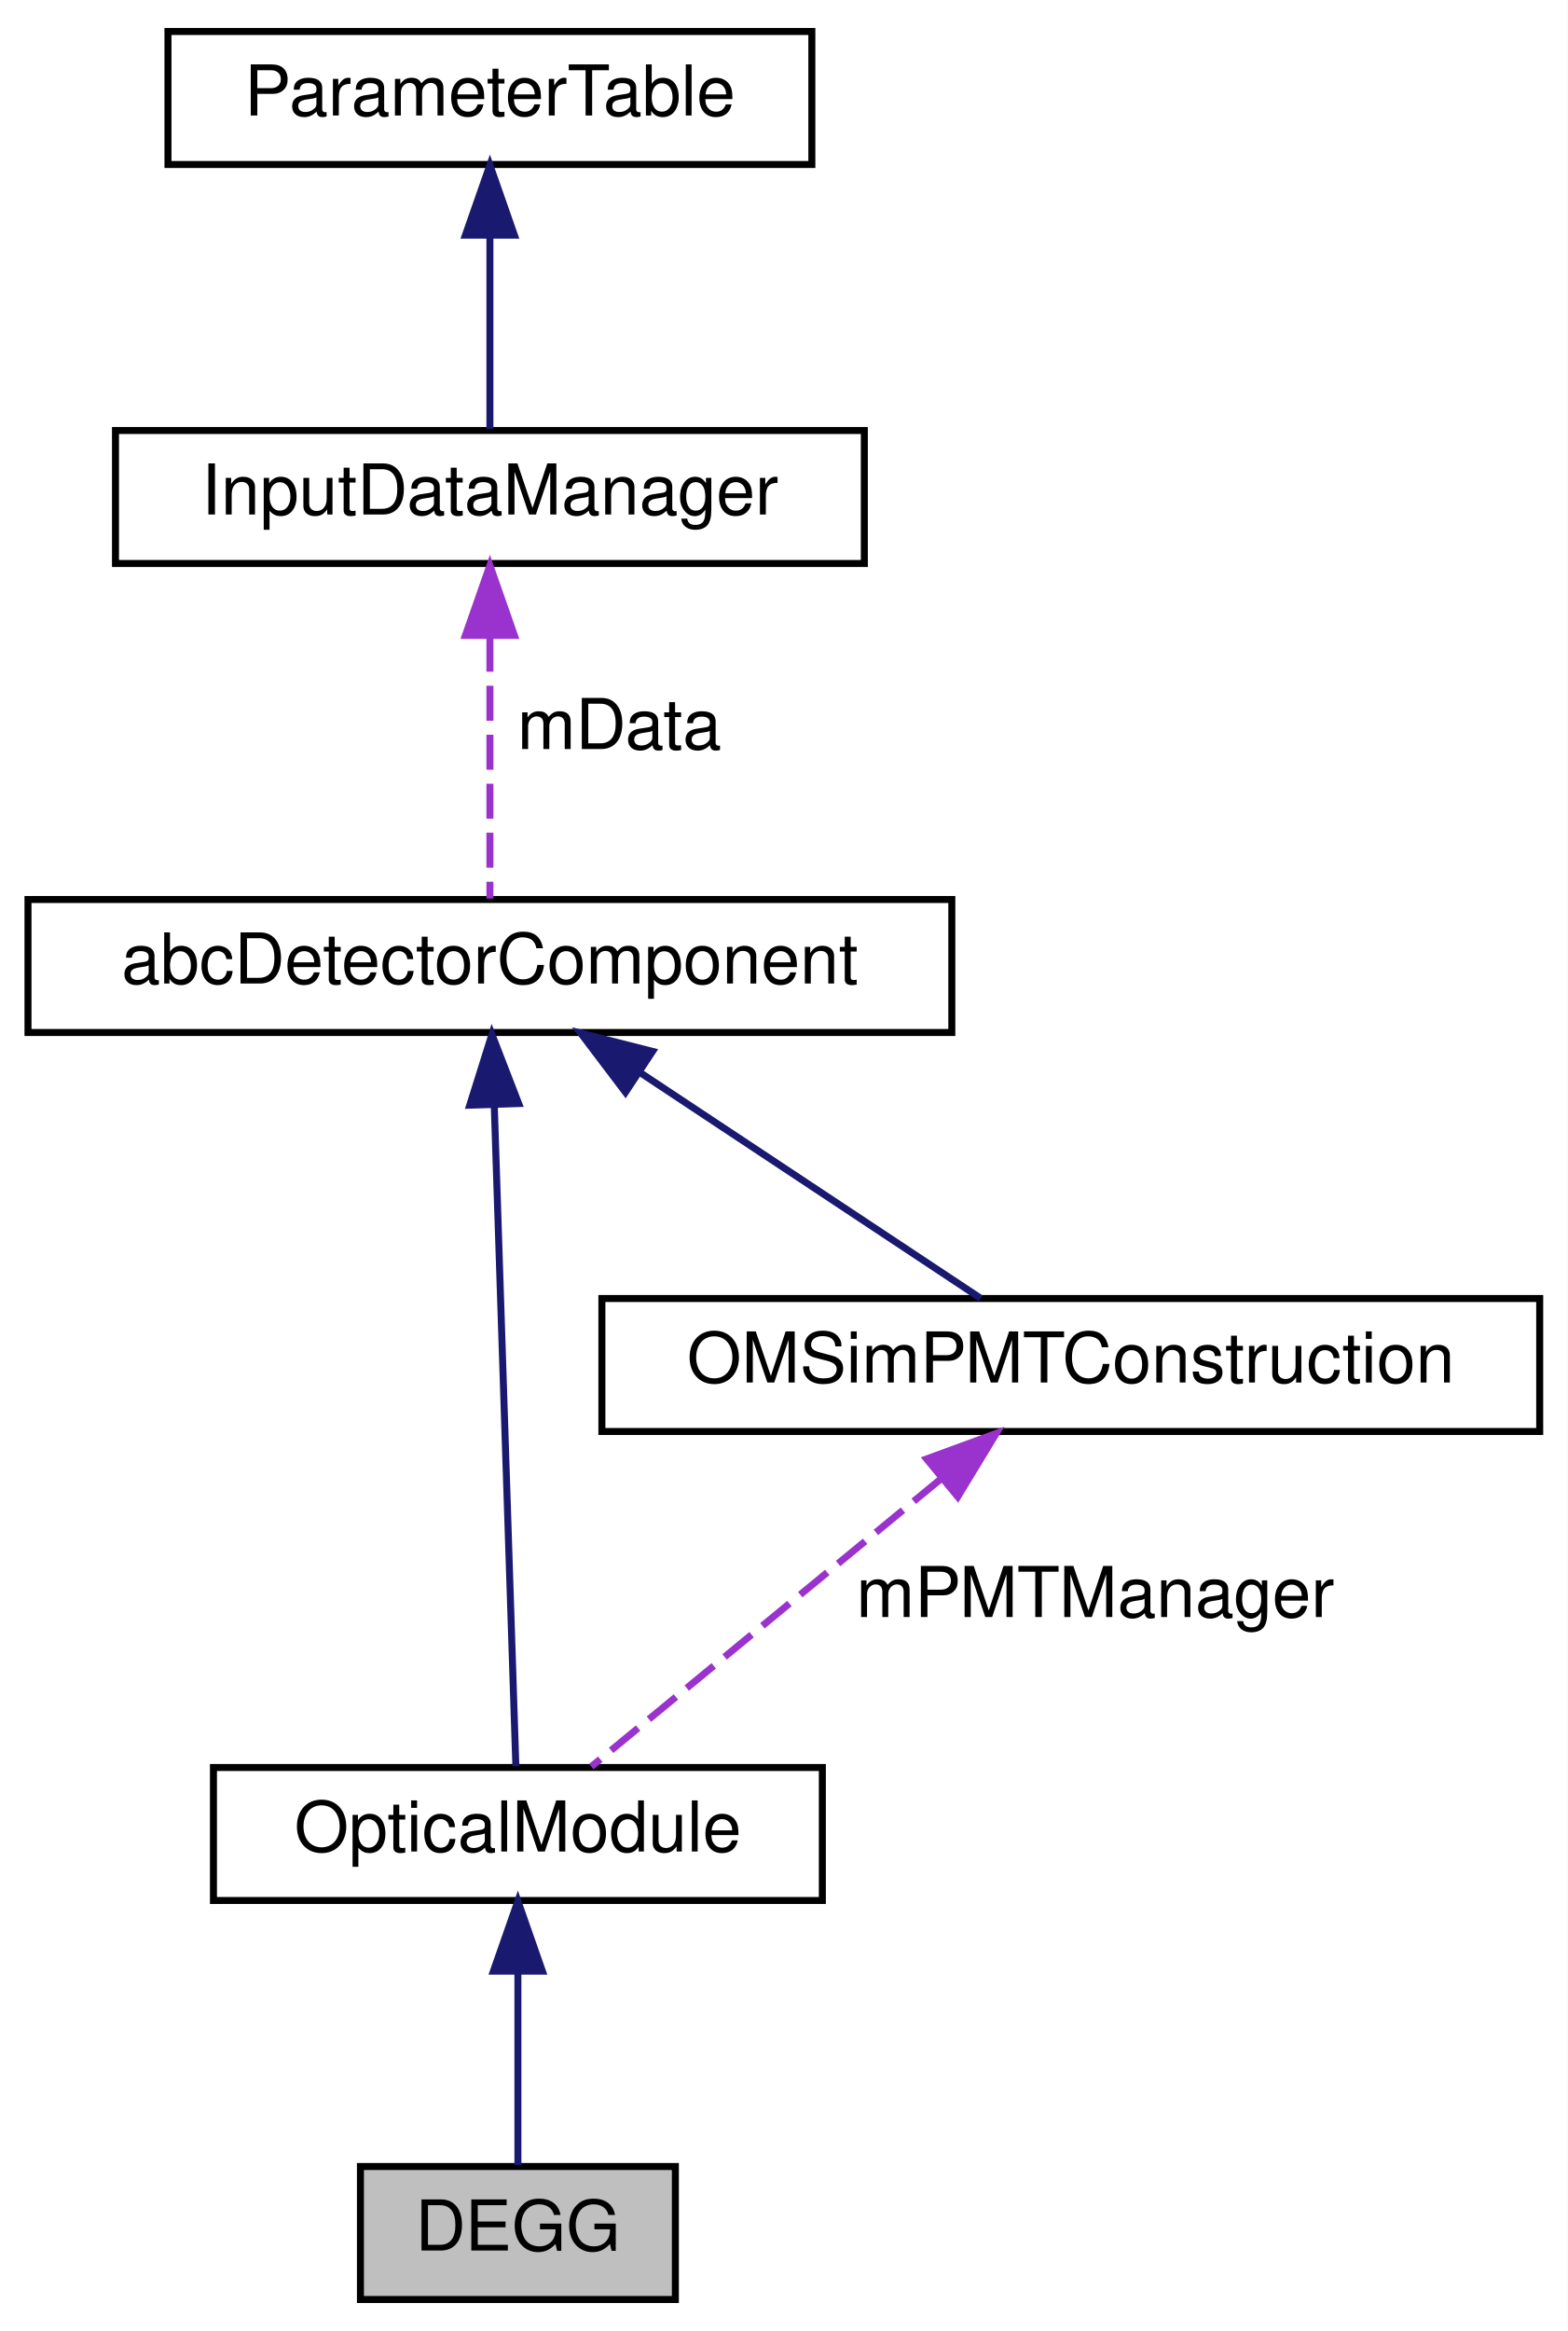
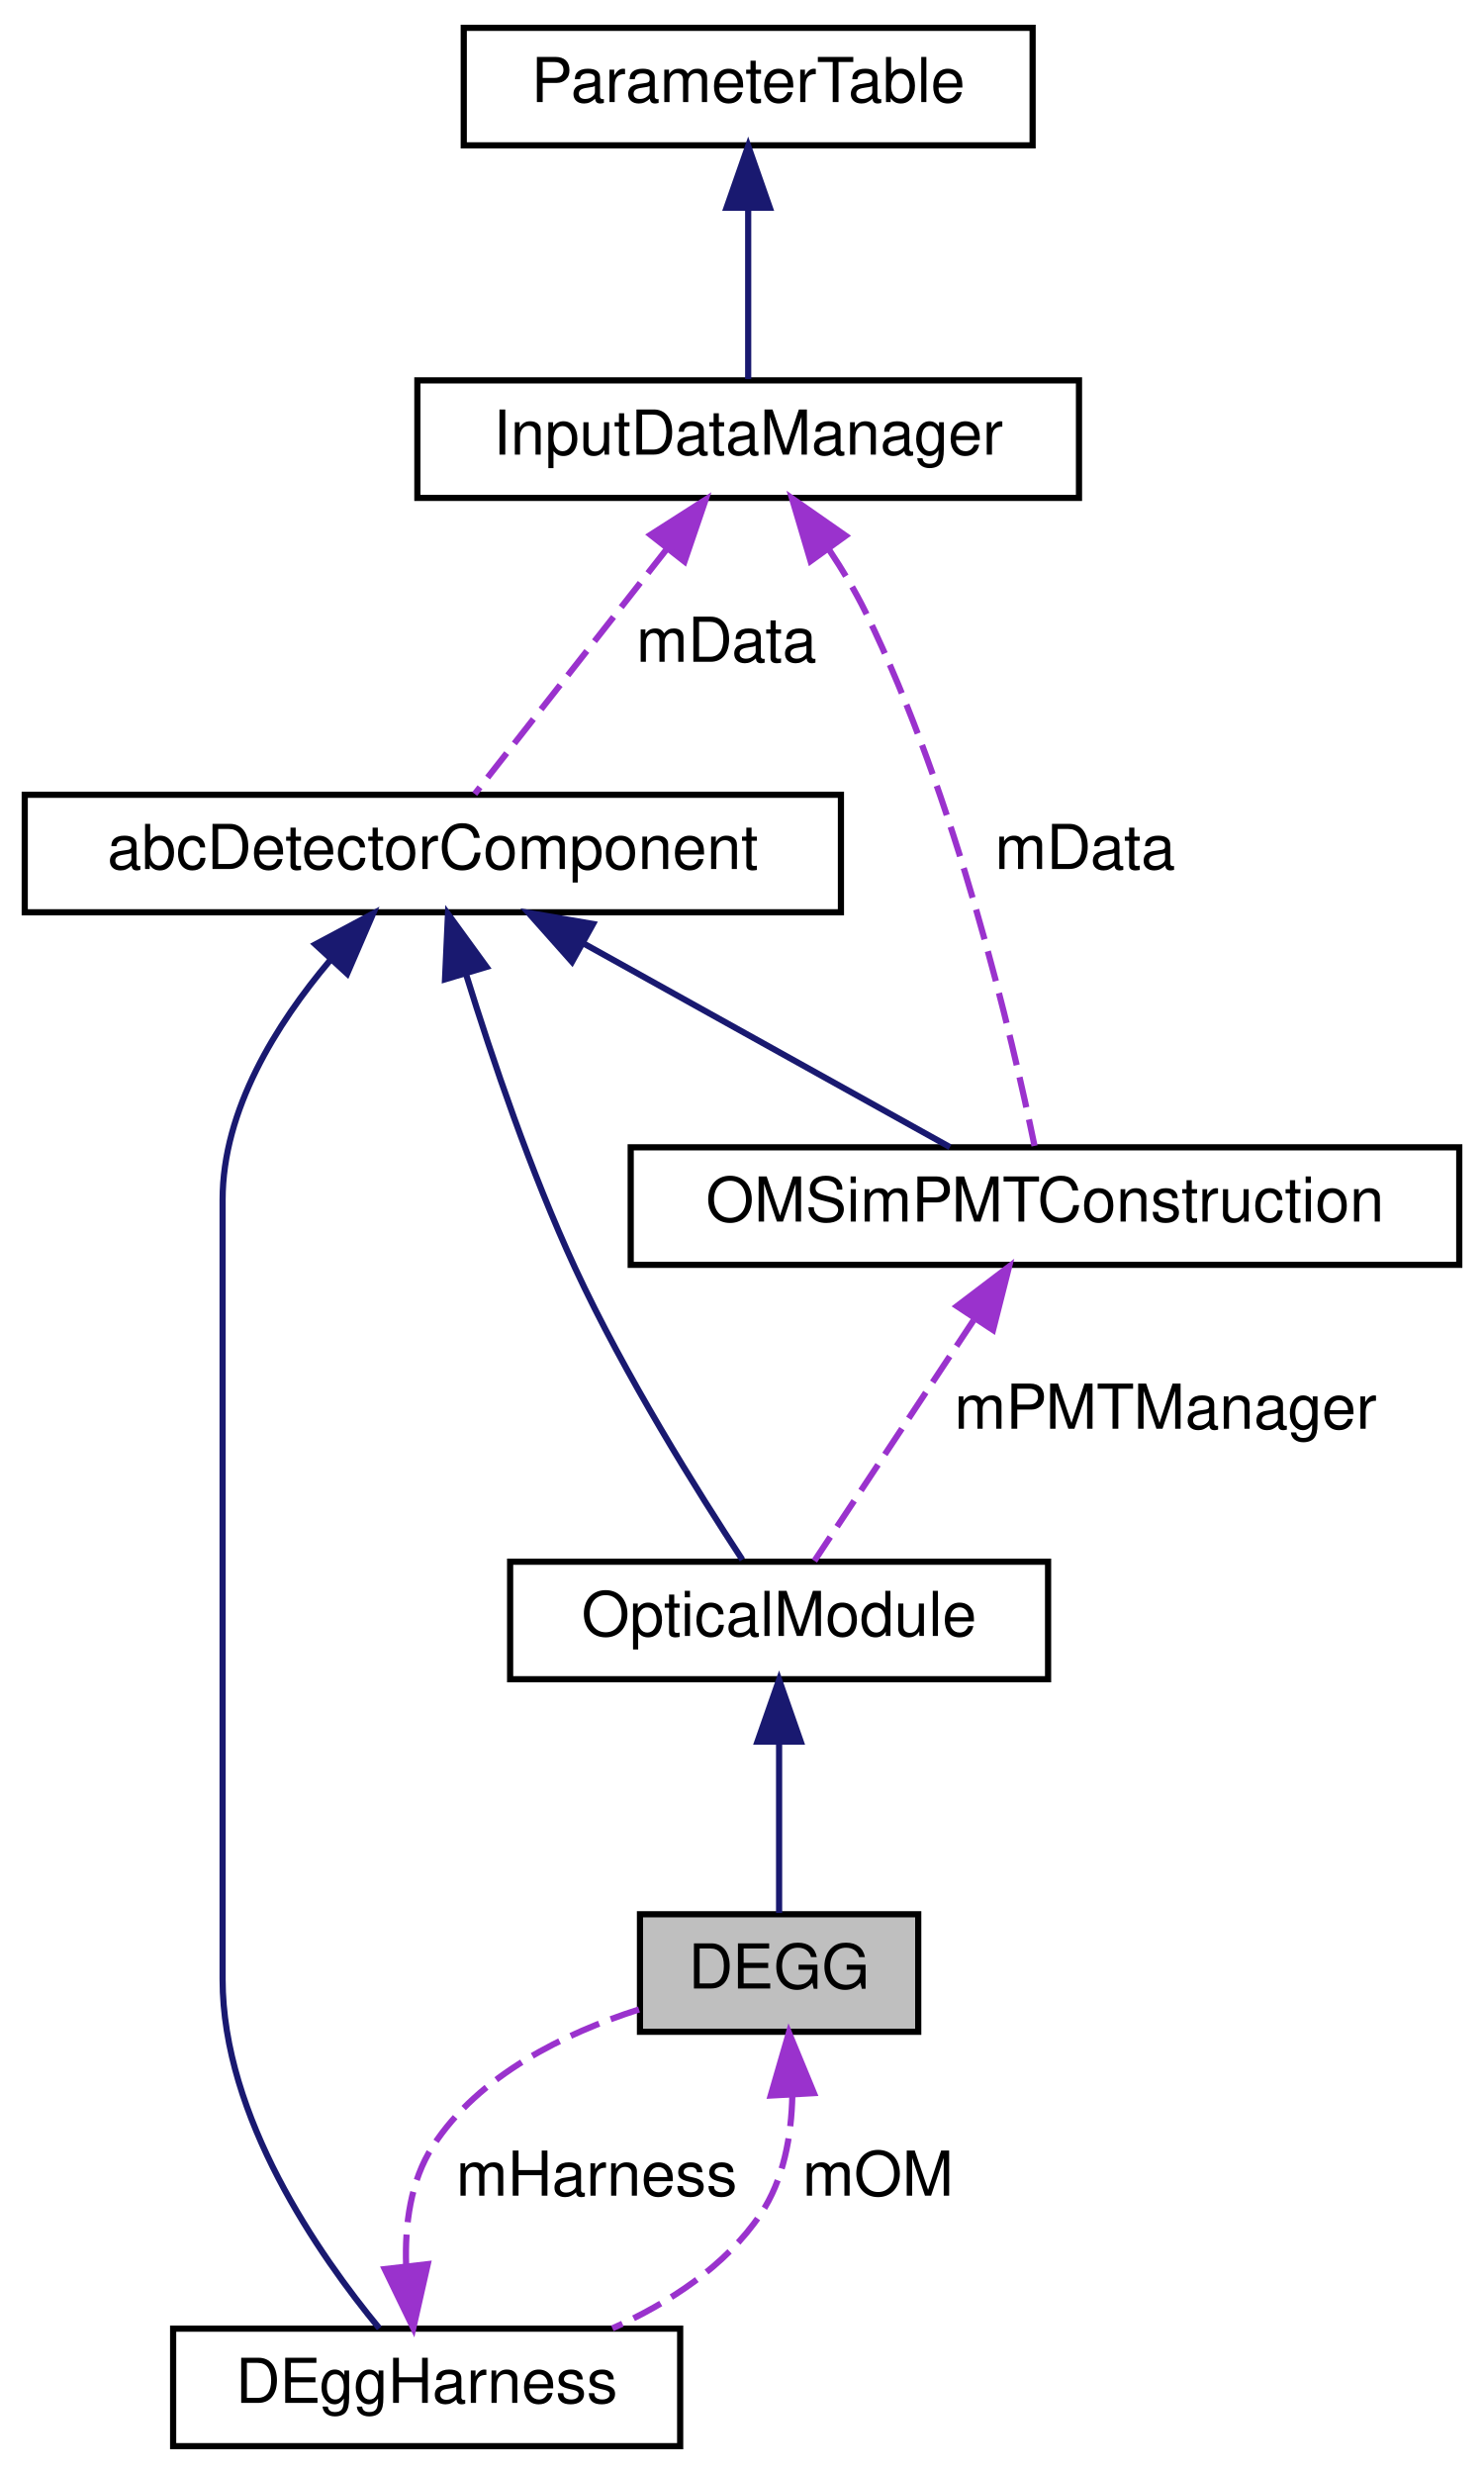
- <svg xmlns="http://www.w3.org/2000/svg" xmlns:xlink="http://www.w3.org/1999/xlink" width="224pt" height="333pt" viewBox="0.00 0.00 224.00 333.00">
-   <g id="graph0" class="graph" transform="scale(1 1) rotate(0) translate(4 329)">
-     <polygon fill="white" stroke="transparent" points="-4,4 -4,-329 220,-329 220,4 -4,4" />
+ <svg xmlns="http://www.w3.org/2000/svg" xmlns:xlink="http://www.w3.org/1999/xlink" width="240pt" height="400pt" viewBox="0.00 0.00 240.00 400.00">
+   <g id="graph0" class="graph" transform="scale(1 1) rotate(0) translate(4 396)">
+     <polygon fill="white" stroke="transparent" points="-4,4 -4,-396 236,-396 236,4 -4,4" />
    <g id="node1" class="node">
      <g id="a_node1">
        <a xlink:title="Construction of the DEGG detector geometry.">
-           <polygon fill="#bfbfbf" stroke="black" points="47.5,-0.5 47.5,-19.5 92.5,-19.5 92.5,-0.5 47.5,-0.5" />
-           <text text-anchor="middle" x="70" y="-7.5" font-family="Helvetica,sans-Serif" font-size="10.00">DEGG</text>
+           <polygon fill="#bfbfbf" stroke="black" points="99.5,-67.5 99.5,-86.5 144.5,-86.5 144.5,-67.5 99.5,-67.5" />
+           <text text-anchor="middle" x="122" y="-74.5" font-family="Helvetica,sans-Serif" font-size="10.00">DEGG</text>
        </a>
      </g>
+     </g>
+     <g id="node7" class="node">
+       <g id="a_node7">
+         <a xlink:href="class_d_egg_harness.html" target="_top" xlink:title=" ">
+           <polygon fill="white" stroke="black" points="24,-0.5 24,-19.5 106,-19.5 106,-0.5 24,-0.5" />
+           <text text-anchor="middle" x="65" y="-7.5" font-family="Helvetica,sans-Serif" font-size="10.00">DEggHarness</text>
+         </a>
+       </g>
+     </g>
+     <g id="edge10" class="edge">
+       <path fill="none" stroke="#9a32cd" stroke-dasharray="5,2" d="M124.14,-57.22C124,-50.66 122.74,-43.55 119,-38 113.32,-29.57 104.19,-23.65 95.04,-19.55" />
+       <polygon fill="#9a32cd" stroke="#9a32cd" points="120.64,-57.19 123.59,-67.37 127.63,-57.58 120.64,-57.19" />
+       <text text-anchor="middle" x="138" y="-41" font-family="Helvetica,sans-Serif" font-size="10.00"> mOM</text>
    </g>
    <g id="node2" class="node">
      <g id="a_node2">
        <a xlink:href="class_optical_module.html" target="_top" xlink:title="Base class for OMs works as interface.">
-           <polygon fill="white" stroke="black" points="26.5,-57.5 26.5,-76.5 113.5,-76.5 113.5,-57.5 26.5,-57.5" />
-           <text text-anchor="middle" x="70" y="-64.5" font-family="Helvetica,sans-Serif" font-size="10.00">OpticalModule</text>
+           <polygon fill="white" stroke="black" points="78.5,-124.5 78.5,-143.5 165.5,-143.5 165.5,-124.5 78.5,-124.5" />
+           <text text-anchor="middle" x="122" y="-131.5" font-family="Helvetica,sans-Serif" font-size="10.00">OpticalModule</text>
        </a>
      </g>
    </g>
    <g id="edge1" class="edge">
-       <path fill="none" stroke="midnightblue" d="M70,-47.12C70,-37.82 70,-27.06 70,-19.71" />
-       <polygon fill="midnightblue" stroke="midnightblue" points="66.5,-47.41 70,-57.41 73.5,-47.41 66.5,-47.41" />
+       <path fill="none" stroke="midnightblue" d="M122,-114.12C122,-104.82 122,-94.06 122,-86.71" />
+       <polygon fill="midnightblue" stroke="midnightblue" points="118.5,-114.41 122,-124.41 125.5,-114.41 118.5,-114.41" />
    </g>
    <g id="node3" class="node">
      <g id="a_node3">
        <a xlink:href="classabc_detector_component.html" target="_top" xlink:title="Abstract base class used for constructing detector components.">
-           <polygon fill="white" stroke="black" points="0,-181.5 0,-200.5 132,-200.5 132,-181.5 0,-181.5" />
-           <text text-anchor="middle" x="66" y="-188.5" font-family="Helvetica,sans-Serif" font-size="10.00">abcDetectorComponent</text>
+           <polygon fill="white" stroke="black" points="0,-248.5 0,-267.5 132,-267.5 132,-248.5 0,-248.5" />
+           <text text-anchor="middle" x="66" y="-255.5" font-family="Helvetica,sans-Serif" font-size="10.00">abcDetectorComponent</text>
        </a>
      </g>
    </g>
    <g id="edge2" class="edge">
-       <path fill="none" stroke="midnightblue" d="M66.62,-171.19C67.5,-144.4 69.07,-96.31 69.71,-76.69" />
-       <polygon fill="midnightblue" stroke="midnightblue" points="63.12,-171.12 66.29,-181.23 70.11,-171.35 63.12,-171.12" />
+       <path fill="none" stroke="midnightblue" d="M71.43,-238.3C75.59,-224.87 81.83,-206.48 89,-191 97.07,-173.59 108.97,-154.61 116.06,-143.82" />
+       <polygon fill="midnightblue" stroke="midnightblue" points="67.97,-237.66 68.45,-248.24 74.68,-239.67 67.97,-237.66" />
    </g>
    <g id="node6" class="node">
      <g id="a_node6">
        <a xlink:href="class_o_m_sim_p_m_t_construction.html" target="_top" xlink:title=" ">
-           <polygon fill="white" stroke="black" points="82,-124.5 82,-143.5 216,-143.5 216,-124.5 82,-124.5" />
-           <text text-anchor="middle" x="149" y="-131.5" font-family="Helvetica,sans-Serif" font-size="10.00">OMSimPMTConstruction</text>
+           <polygon fill="white" stroke="black" points="98,-191.5 98,-210.5 232,-210.5 232,-191.5 98,-191.5" />
+           <text text-anchor="middle" x="165" y="-198.5" font-family="Helvetica,sans-Serif" font-size="10.00">OMSimPMTConstruction</text>
        </a>
      </g>
    </g>
    <g id="edge6" class="edge">
-       <path fill="none" stroke="midnightblue" d="M87.39,-175.82C102.81,-165.61 123.12,-152.15 136.12,-143.53" />
-       <polygon fill="midnightblue" stroke="midnightblue" points="85.37,-172.96 78.97,-181.41 89.24,-178.8 85.37,-172.96" />
+       <path fill="none" stroke="midnightblue" d="M90.24,-243.54C108.77,-233.24 133.77,-219.35 149.64,-210.53" />
+       <polygon fill="midnightblue" stroke="midnightblue" points="88.51,-240.49 81.47,-248.41 91.91,-246.61 88.51,-240.49" />
+     </g>
+     <g id="edge9" class="edge">
+       <path fill="none" stroke="midnightblue" d="M49.34,-240.68C40.73,-230.48 32,-216.56 32,-202 32,-202 32,-202 32,-76 32,-53.73 47.6,-31.36 57.35,-19.55" />
+       <polygon fill="midnightblue" stroke="midnightblue" points="47,-243.31 56.35,-248.3 52.15,-238.57 47,-243.31" />
    </g>
    <g id="node4" class="node">
      <g id="a_node4">
        <a xlink:href="class_input_data_manager.html" target="_top" xlink:title=" ">
-           <polygon fill="white" stroke="black" points="12.5,-248.5 12.5,-267.5 119.5,-267.5 119.5,-248.5 12.5,-248.5" />
-           <text text-anchor="middle" x="66" y="-255.5" font-family="Helvetica,sans-Serif" font-size="10.00">InputDataManager</text>
+           <polygon fill="white" stroke="black" points="63.5,-315.5 63.5,-334.5 170.5,-334.5 170.5,-315.5 63.5,-315.5" />
+           <text text-anchor="middle" x="117" y="-322.5" font-family="Helvetica,sans-Serif" font-size="10.00">InputDataManager</text>
        </a>
      </g>
    </g>
    <g id="edge3" class="edge">
-       <path fill="none" stroke="#9a32cd" stroke-dasharray="5,2" d="M66,-238.04C66,-225.67 66,-210.12 66,-200.63" />
-       <polygon fill="#9a32cd" stroke="#9a32cd" points="62.5,-238.23 66,-248.23 69.5,-238.23 62.5,-238.23" />
-       <text text-anchor="middle" x="84.5" y="-222" font-family="Helvetica,sans-Serif" font-size="10.00"> mData</text>
+       <path fill="none" stroke="#9a32cd" stroke-dasharray="5,2" d="M103.87,-307.27C93.93,-294.6 80.67,-277.7 72.77,-267.63" />
+       <polygon fill="#9a32cd" stroke="#9a32cd" points="101.2,-309.53 110.12,-315.23 106.7,-305.21 101.2,-309.53" />
+       <text text-anchor="middle" x="113.5" y="-289" font-family="Helvetica,sans-Serif" font-size="10.00"> mData</text>
+     </g>
+     <g id="edge7" class="edge">
+       <path fill="none" stroke="#9a32cd" stroke-dasharray="5,2" d="M130.12,-307.07C132.27,-303.84 134.34,-300.4 136,-297 150.69,-266.95 159.77,-227.89 163.31,-210.73" />
+       <polygon fill="#9a32cd" stroke="#9a32cd" points="127.09,-305.28 124.08,-315.44 132.77,-309.38 127.09,-305.28" />
+       <text text-anchor="middle" x="171.5" y="-255.5" font-family="Helvetica,sans-Serif" font-size="10.00"> mData</text>
    </g>
    <g id="node5" class="node">
      <g id="a_node5">
        <a xlink:href="class_parameter_table.html" target="_top" xlink:title=" ">
-           <polygon fill="white" stroke="black" points="20,-305.5 20,-324.5 112,-324.5 112,-305.5 20,-305.5" />
-           <text text-anchor="middle" x="66" y="-312.5" font-family="Helvetica,sans-Serif" font-size="10.00">ParameterTable</text>
+           <polygon fill="white" stroke="black" points="71,-372.5 71,-391.5 163,-391.5 163,-372.5 71,-372.5" />
+           <text text-anchor="middle" x="117" y="-379.5" font-family="Helvetica,sans-Serif" font-size="10.00">ParameterTable</text>
        </a>
      </g>
    </g>
    <g id="edge4" class="edge">
-       <path fill="none" stroke="midnightblue" d="M66,-295.12C66,-285.82 66,-275.06 66,-267.71" />
-       <polygon fill="midnightblue" stroke="midnightblue" points="62.5,-295.41 66,-305.41 69.5,-295.41 62.5,-295.41" />
+       <path fill="none" stroke="midnightblue" d="M117,-362.12C117,-352.82 117,-342.06 117,-334.71" />
+       <polygon fill="midnightblue" stroke="midnightblue" points="113.5,-362.41 117,-372.41 120.5,-362.41 113.5,-362.41" />
    </g>
    <g id="edge5" class="edge">
-       <path fill="none" stroke="#9a32cd" stroke-dasharray="5,2" d="M130.42,-117.71C114.86,-104.91 93.2,-87.09 80.49,-76.63" />
-       <polygon fill="#9a32cd" stroke="#9a32cd" points="128.4,-120.58 138.35,-124.23 132.85,-115.18 128.4,-120.58" />
-       <text text-anchor="middle" x="152.5" y="-98" font-family="Helvetica,sans-Serif" font-size="10.00"> mPMTManager</text>
+       <path fill="none" stroke="#9a32cd" stroke-dasharray="5,2" d="M153.45,-182.53C145.12,-169.95 134.24,-153.51 127.71,-143.63" />
+       <polygon fill="#9a32cd" stroke="#9a32cd" points="150.76,-184.82 159.2,-191.23 156.6,-180.96 150.76,-184.82" />
+       <text text-anchor="middle" x="184.5" y="-165" font-family="Helvetica,sans-Serif" font-size="10.00"> mPMTManager</text>
+     </g>
+     <g id="edge8" class="edge">
+       <path fill="none" stroke="#9a32cd" stroke-dasharray="5,2" d="M61.68,-29.72C61.46,-36.28 62.37,-43.39 66,-49 73.44,-60.51 87.28,-67.25 99.34,-71.11" />
+       <polygon fill="#9a32cd" stroke="#9a32cd" points="65.18,-29.93 62.84,-19.59 58.22,-29.13 65.18,-29.93" />
+       <text text-anchor="middle" x="92.5" y="-41" font-family="Helvetica,sans-Serif" font-size="10.00"> mHarness</text>
    </g>
  </g>
</svg>
